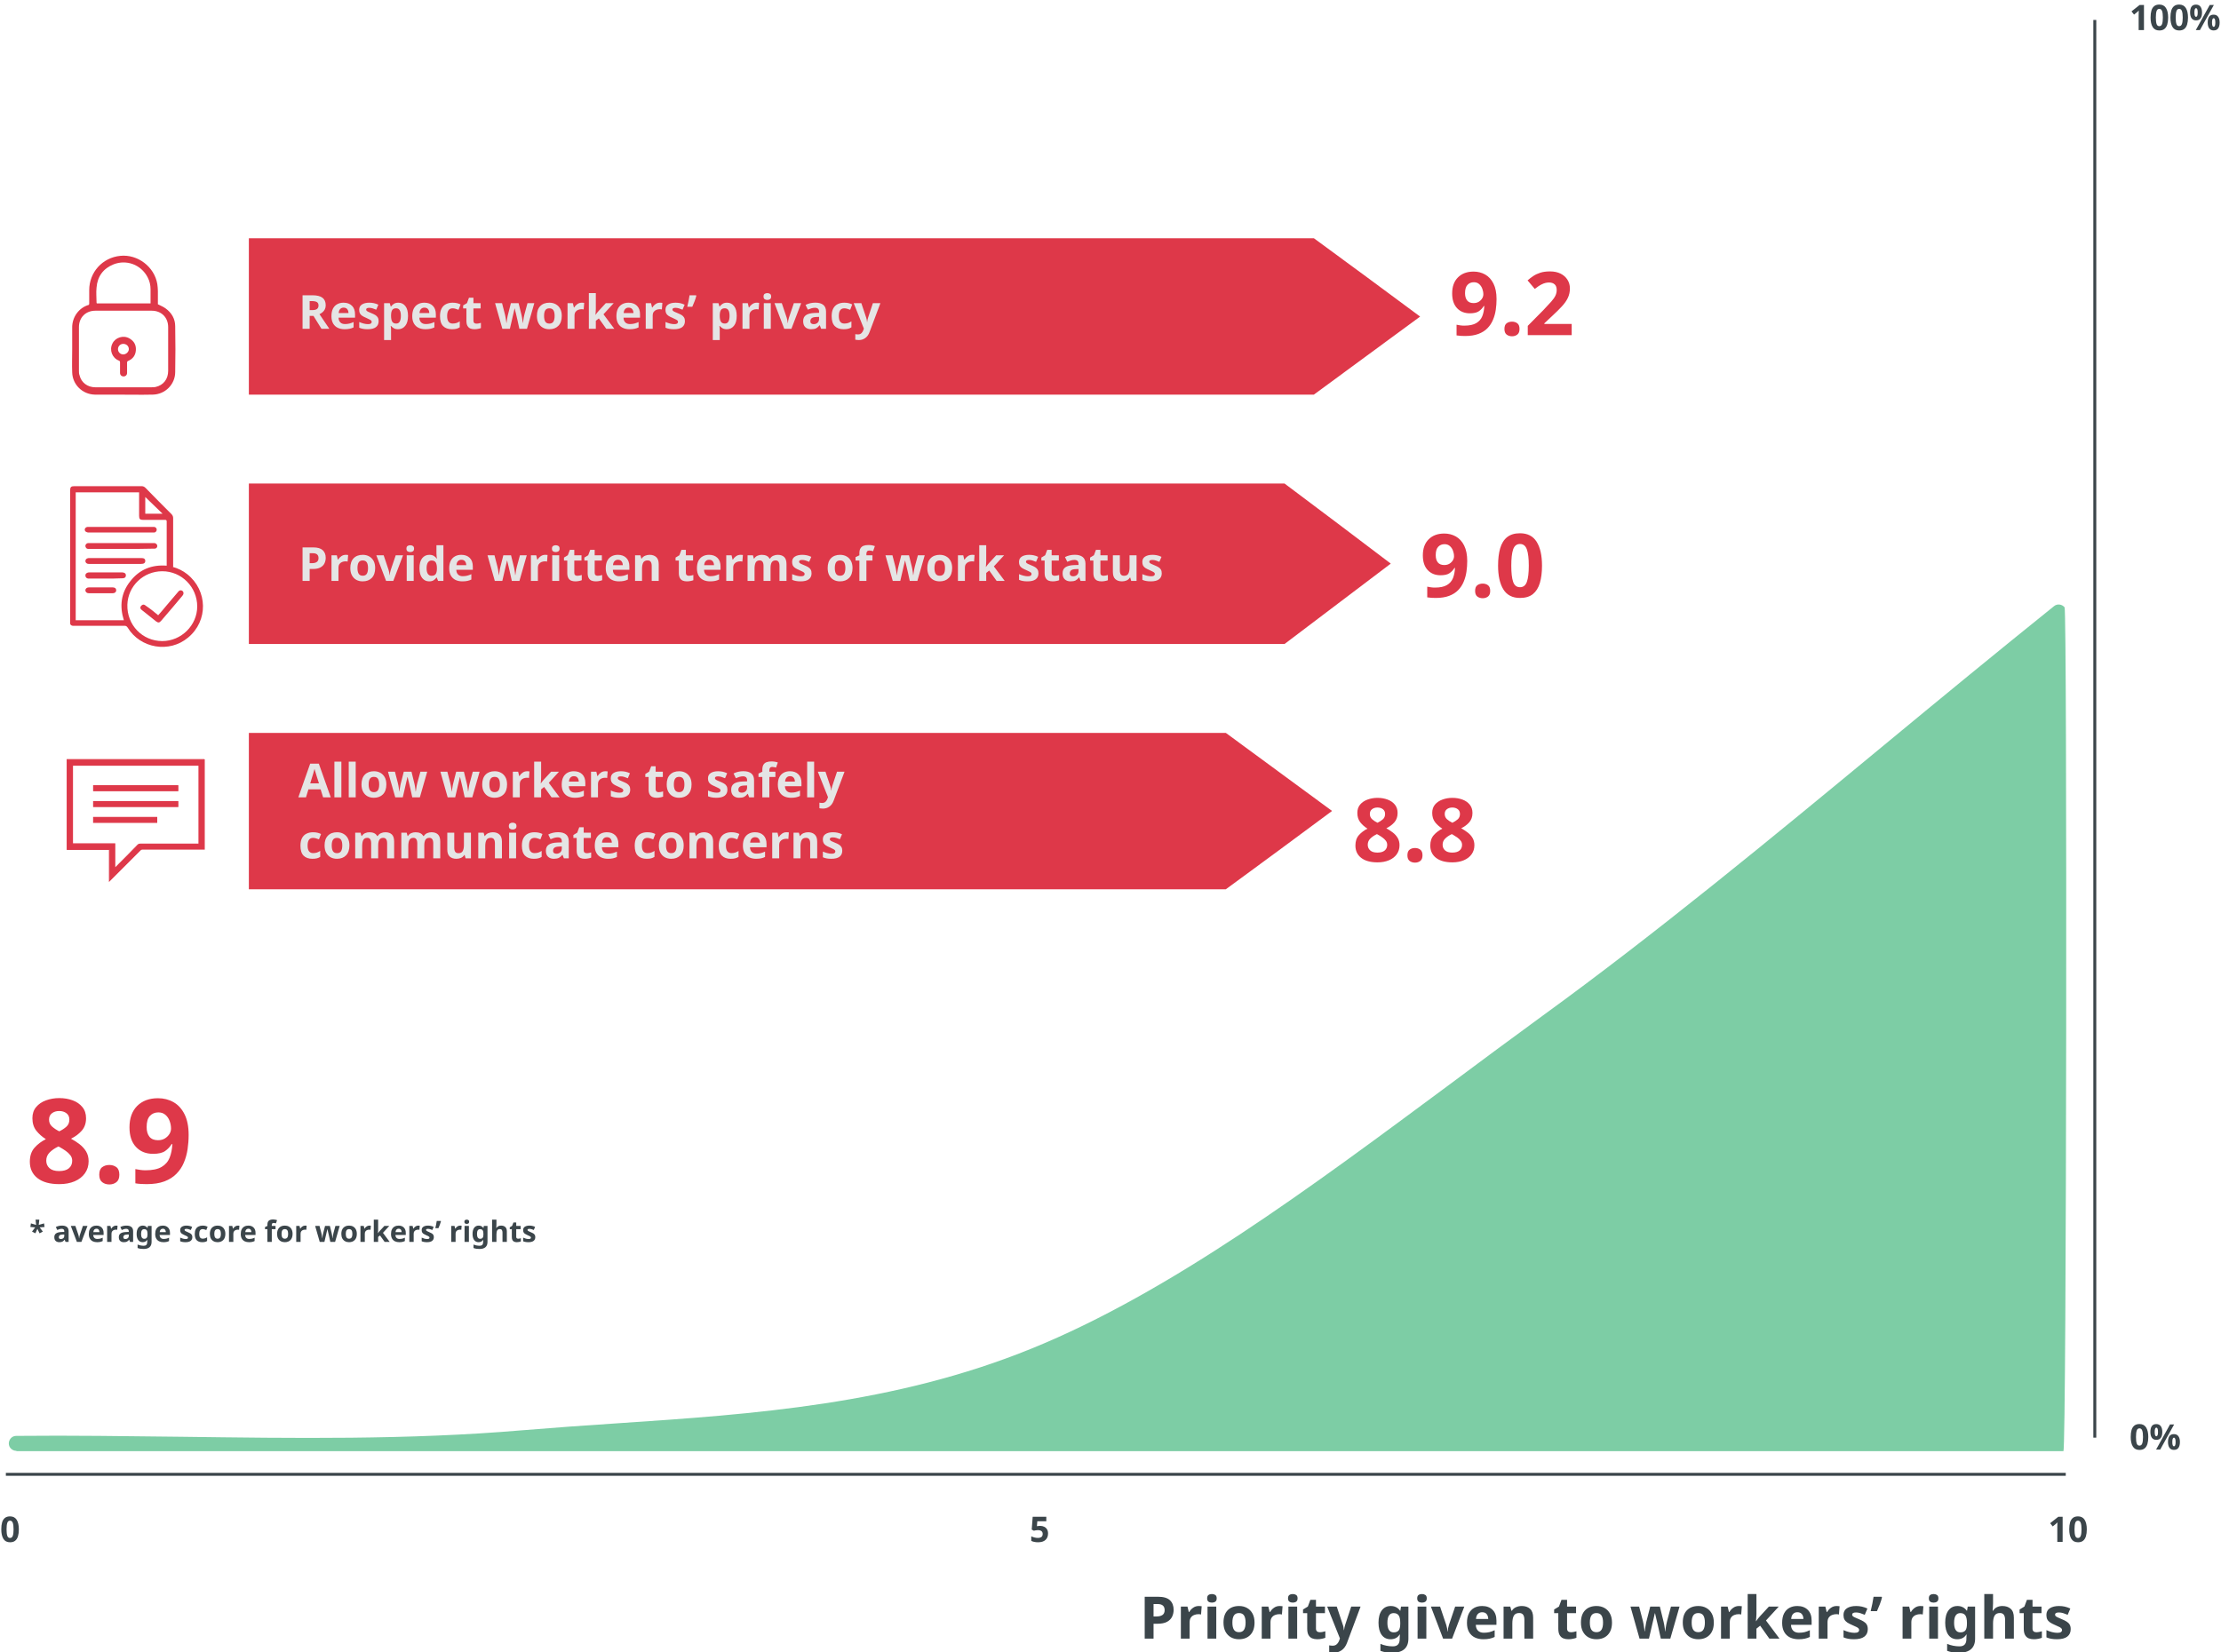
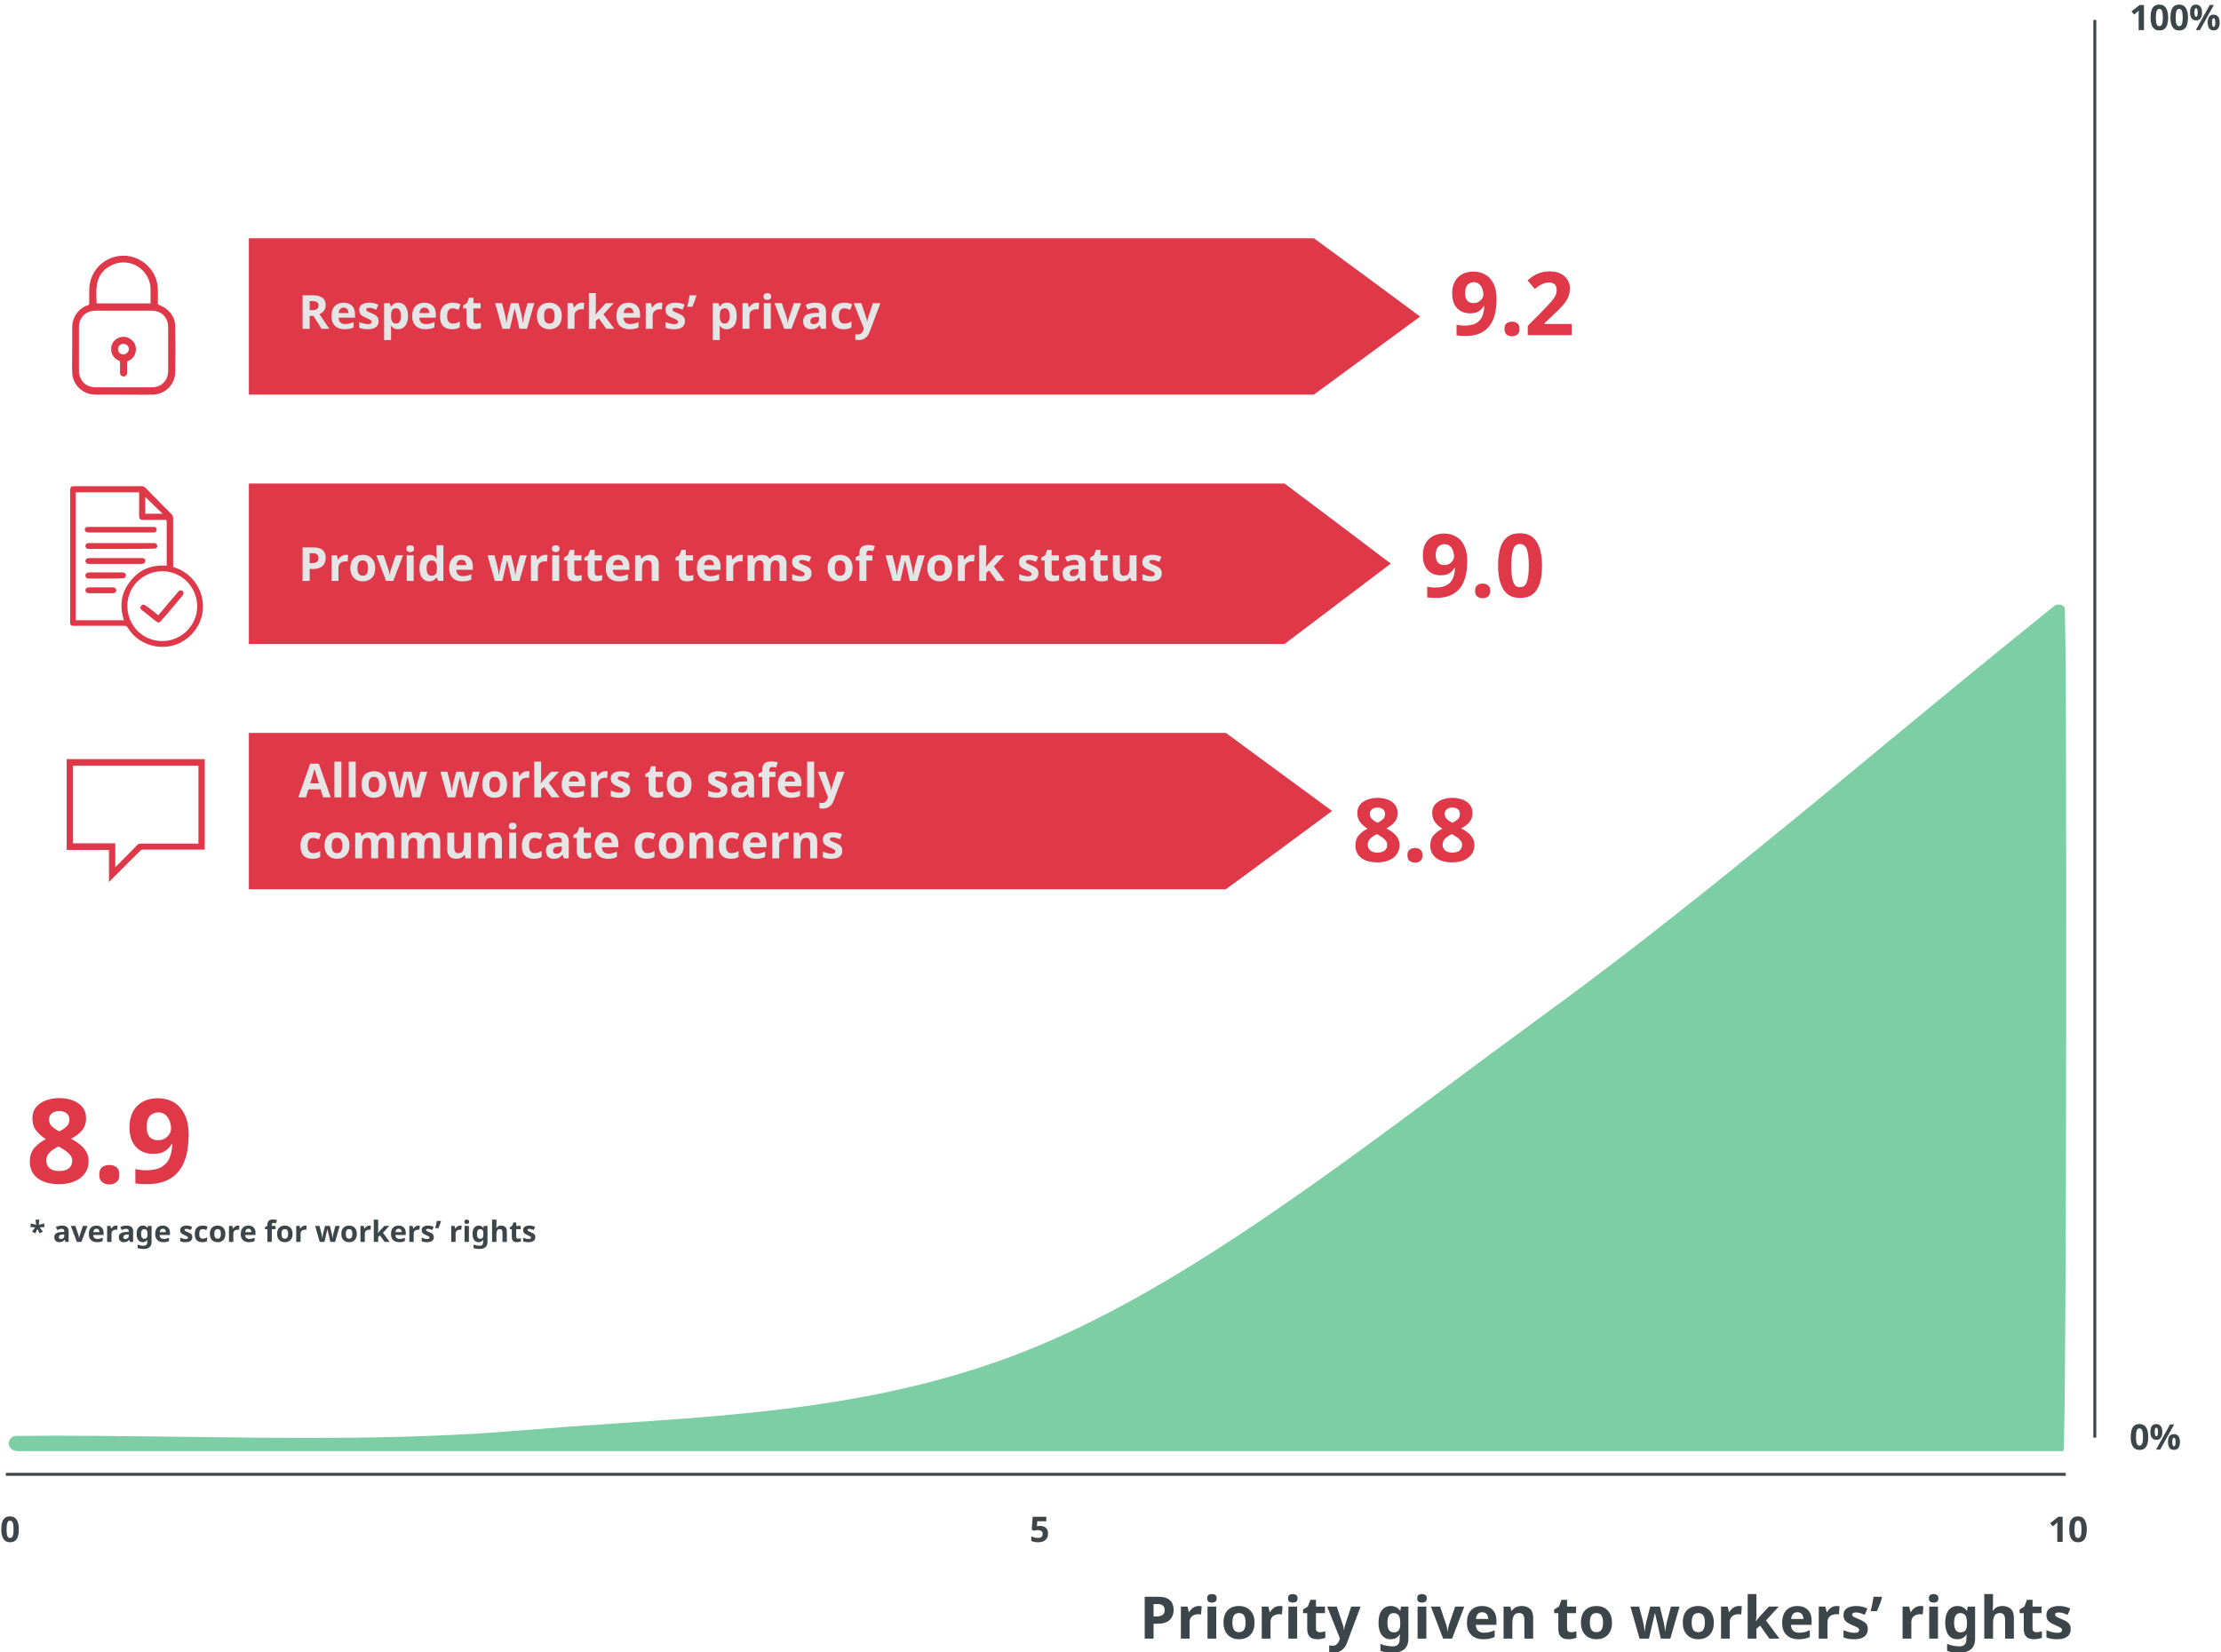
- <svg xmlns="http://www.w3.org/2000/svg" version="1.1" id="SVG_T2G3" x="0px" y="0px" viewBox="0 0 756.8 563" style="enable-background:new 0 0 756.8 563;" xml:space="preserve">
+ <svg xmlns="http://www.w3.org/2000/svg" version="1.1" id="SVG_T2G3" x="0px" y="0px" viewBox="0 0 756.8 563" data-viewBox="0 0 756.8 563" style="enable-background:new 0 0 756.8 563;" xml:space="preserve">
  <style type="text/css">
	#SVG_T2G3 .st0{fill:#3B454A;}
	#SVG_T2G3 .st1{font-family:'Raleway'; font-weight:600;}
	#SVG_T2G3 .st2{font-size:12px; letter-spacing:-.1px;}
	#SVG_T2G3 .st3{fill:none;stroke:#3B454A;}
	#SVG_T2G3 .st4{font-family:'Raleway'; font-weight:400;}
	#SVG_T2G3 .st5{fill:#DE3849; letter-spacing:-.1px;}
	#SVG_T2G3 .st6{fill:none;stroke:#DE3849;stroke-width:0.35;stroke-miterlimit:10;}
	#SVG_T2G3 .st7{fill:#E5E5E5;}
	#SVG_T2G3 .st8{font-size:16px;}
	#SVG_T2G3 .st9{font-size:30px;}
	#SVG_T2G3 .st10{font-size:40px;}
	#SVG_T2G3 .st11{font-size:10px;}
	#SVG_T2G3 .st12{font-size:20px;}
	#SVG_T2G3 .st13{fill:#7DCDA5;}
</style>
-   <polygon class="st5" points="465.8,94.5 447.7,81.2 84.8,81.2 84.8,134.5 447.7,134.5 465.8,121.2 483.9,107.9 " />
-   <polygon class="st5" points="455.8,178.4 437.7,164.8 84.8,164.8 84.8,219.5 437.7,219.5 455.8,205.8 473.9,192.1 " />
-   <polygon class="st5" points="435.8,263.1 417.7,249.8 84.8,249.8 84.8,303.1 417.7,303.1 435.8,289.8 453.9,276.4 " />
-   <path class="st5" d="M51.3,103.4c0-1.6,0-3.2,0-4.8c0-1.4-0.3-2.8-1-4.1c-2.3-4.4-7.3-6.1-11.6-4.4c-3.5,1.4-5.5,4.1-5.8,7.9  c-0.2,1.7,0,3.4,0,5.1c0,0.1,0,0.2,0.1,0.3H51.3z M42.1,132c3.1,0,6.3,0,9.4,0c0.5,0,1,0,1.5-0.1c2.7-0.6,4.3-2.7,4.3-5.5  c0-5,0-9.9,0-14.9c0-3.3-2.3-5.6-5.6-5.6c-6.4,0-12.8,0-19.2,0c-3.3,0-5.6,2.3-5.6,5.6c0,5,0,9.9,0,14.9c0,0.5,0,1,0.2,1.5  c0.6,2.5,2.7,4.1,5.4,4.1C35.7,132,38.9,132,42.1,132 M30.4,103.7c0-1.6,0-3.2,0-4.8c0-6.1,4.5-11.1,10.6-11.7  c5.9-0.6,11.6,3.7,12.6,9.6c0.1,0.8,0.2,1.6,0.2,2.4c0,1.5,0,3,0,4.5c0.9,0.5,1.8,0.8,2.6,1.4c2.1,1.5,3.3,3.6,3.3,6.1  c0.1,5.2,0.1,10.4,0,15.6c0,4.2-3.4,7.6-7.6,7.7c-4.3,0.1-8.6,0-12.8,0c-2.3,0-4.7,0-7,0c-4.2-0.1-7.6-3.4-7.7-7.6  c-0.1-2.6,0-5.2,0-7.8c0-2.4,0-4.9,0-7.3c-0.1-3.8,2.4-7,5.7-7.9C30.2,103.8,30.3,103.7,30.4,103.7" />
-   <path class="st5" d="M43.9,119c0-1-0.8-1.8-1.9-1.8c-1,0-1.8,0.8-1.8,1.8c0,1,0.8,1.8,1.8,1.8C43,120.8,43.9,119.9,43.9,119   M43.3,125.3c0,0.6,0,1.2,0,1.8c0,0.7-0.5,1.2-1.2,1.2c-0.7,0-1.2-0.5-1.2-1.2c0-1.2,0-2.4,0-3.6c0-0.3-0.1-0.5-0.4-0.6  c-2.3-0.9-3.3-3.6-2.2-5.8c1-2.1,3.8-3,5.9-1.7c1.5,0.9,2.2,2.2,2.1,3.9c-0.1,1.8-1,3-2.6,3.7c-0.3,0.1-0.4,0.3-0.4,0.6  C43.3,124.1,43.3,124.7,43.3,125.3L43.3,125.3z" />
-   <path class="st5" d="M24.7,287.6h14.4v8.2c0,0,0.1,0,0.1,0.1c0.1-0.1,0.2-0.2,0.3-0.3c2.5-2.5,5-5,7.5-7.6c0.2-0.2,0.5-0.3,0.8-0.3  c6.5,0,13,0,19.5,0h0.5v-26.9H24.7V287.6z M69.6,258.8v30.6H69c-6.8,0-13.6,0-20.4,0c-0.4,0-0.6,0.1-0.9,0.4c-3.3,3.3-6.7,6.7-10,10  c-0.1,0.1-0.2,0.2-0.4,0.4v-10.7H22.9v-30.6H69.6z" />
-   <path class="st6" d="M24.7,287.6h14.4v8.2c0,0,0.1,0,0.1,0.1c0.1-0.1,0.2-0.2,0.3-0.3c2.5-2.5,5-5,7.5-7.6c0.2-0.2,0.5-0.3,0.8-0.3  c6.5,0,13,0,19.5,0h0.5v-26.9H24.7V287.6z M69.6,258.8v30.6H69c-6.8,0-13.6,0-20.4,0c-0.4,0-0.6,0.1-0.9,0.4c-3.3,3.3-6.7,6.7-10,10  c-0.1,0.1-0.2,0.2-0.4,0.4v-10.7H22.9v-30.6H69.6z" />
-   <rect x="31.9" y="267.8" class="st5" width="28.7" height="1.7" />
-   <rect x="31.9" y="267.8" class="st6" width="28.7" height="1.7" />
-   <rect x="31.9" y="273.2" class="st5" width="28.7" height="1.7" />
-   <rect x="31.9" y="273.2" class="st6" width="28.7" height="1.7" />
-   <rect x="31.9" y="278.6" class="st5" width="21.5" height="1.7" />
-   <rect x="31.9" y="278.6" class="st6" width="21.5" height="1.7" />
-   <path class="st5" d="M49.5,175.1h5.9c-2-2-4-3.8-5.9-5.7V175.1z M55.3,194.7c-6.4,0-11.7,5-11.9,11.4c-0.2,6.9,5.1,12.4,11.9,12.4  c6.5,0,11.9-5.4,11.9-11.8C67.2,200.1,61.9,194.7,55.3,194.7 M56.8,192.8c0-0.2,0-0.2,0-0.3c0-4.9,0-9.9,0-14.8  c0-0.4-0.2-0.5-0.5-0.5c-2.5,0-5,0-7.5,0c-1.1,0-1.4-0.3-1.4-1.4c0-2.5,0-4.9,0-7.4c0-0.2,0-0.4,0-0.6H25.8v43.6h16.4  c-1.5-4.8-1-9.3,2.2-13.3C47.5,194.1,51.7,192.4,56.8,192.8 M58.8,193.2c1.8,0.5,3.5,1.3,5,2.5c7,5.6,7.2,15.9,0.3,21.6  c-6.4,5.4-16.3,3.7-20.6-3.4c-0.3-0.4-0.5-0.6-1-0.6c-5.7,0-11.4,0-17.1,0c-0.2,0-0.4,0-0.6,0c-0.6-0.1-0.9-0.4-0.9-0.9  c0-0.2,0-0.4,0-0.5c0-14.9,0-29.8,0-44.7c0-1.2,0.3-1.5,1.5-1.5c7.6,0,15.2,0,22.8,0c0.6,0,1,0.2,1.4,0.6c2.9,3,5.8,5.9,8.8,8.9  c0.4,0.4,0.6,0.8,0.6,1.4c0,5.3,0,10.7,0,16V193.2z" />
-   <path class="st5" d="M41.3,179.6c3.6,0,7.2,0,10.7,0c0.2,0,0.4,0,0.6,0c0.5,0.1,0.8,0.5,0.8,0.9c0,0.5-0.3,0.9-0.8,1  c-0.1,0-0.2,0-0.4,0c-7.4,0-14.7,0-22.1,0c-0.3,0-0.8-0.2-1-0.4c-0.5-0.6-0.1-1.4,0.7-1.5c0.2,0,0.4,0,0.6,0  C34.1,179.6,37.7,179.6,41.3,179.6" />
-   <path class="st5" d="M41.3,187.1c-3.7,0-7.3,0-11,0c-0.5,0-0.9-0.1-1.1-0.6c-0.3-0.6,0.1-1.3,0.8-1.4c0.2,0,0.4,0,0.6,0  c7.2,0,14.3,0,21.5,0c0.2,0,0.4,0,0.6,0c0.5,0.1,0.9,0.5,0.9,1c0,0.5-0.4,0.9-0.9,0.9c-0.2,0-0.4,0-0.6,0  C48.4,187.1,44.9,187.1,41.3,187.1" />
-   <path class="st5" d="M39.3,192.2c-3,0-5.9,0-8.9,0c-0.2,0-0.5,0-0.7-0.1c-0.4-0.2-0.6-0.5-0.6-0.9c0-0.4,0.3-0.8,0.7-0.9  c0.2-0.1,0.5-0.1,0.7-0.1c5.9,0,11.7,0,17.6,0c1,0,1.4,0.3,1.4,1c0,0.7-0.5,1-1.4,1C45.1,192.2,42.2,192.2,39.3,192.2" />
-   <path class="st5" d="M35.9,197.2c-1.8,0-3.7,0-5.5,0c-0.2,0-0.5,0-0.7-0.1c-0.4-0.2-0.6-0.5-0.6-1c0-0.4,0.2-0.7,0.7-0.9  c0.2-0.1,0.4-0.1,0.6-0.1c3.7,0,7.5,0,11.2,0c0.2,0,0.4,0,0.6,0.1c0.5,0.1,0.7,0.5,0.7,0.9c0,0.4-0.2,0.8-0.6,0.9  c-0.2,0.1-0.5,0.1-0.7,0.1C39.6,197.2,37.8,197.2,35.9,197.2" />
-   <path class="st5" d="M34.4,200.2c1.3,0,2.6,0,4,0c0.8,0,1.2,0.4,1.2,1c0,0.6-0.5,1-1.2,1c-2.7,0-5.4,0-8.1,0c-0.7,0-1.2-0.4-1.2-1  c0-0.6,0.5-1,1.2-1C31.7,200.2,33,200.2,34.4,200.2" />
-   <path class="st5" d="M53.9,209.7c1-1.1,1.9-2.2,2.9-3.4c1.3-1.6,2.7-3.1,4-4.7c0.3-0.4,0.8-0.5,1.2-0.3c0.4,0.2,0.6,0.6,0.5,1.1  c0,0.2-0.2,0.4-0.3,0.6c-2.4,2.9-4.8,5.7-7.3,8.6c-0.6,0.7-1,0.7-1.7,0.2c-1.6-1.3-3.3-2.6-4.9-3.9c-0.4-0.3-0.6-0.7-0.4-1.1  c0.1-0.3,0.5-0.6,0.8-0.7c0.3-0.1,0.7,0.1,0.9,0.3C51.1,207.4,52.5,208.5,53.9,209.7" />
-   <path class="st13" d="M5.6,494.5L5.6,494.5c-1.4,0-2.6-1.1-2.6-2.5c0-1.4,1.1-2.6,2.5-2.6c19.4-0.2,37.1,0.1,56.2,0.3  c38.1,0.5,77.4,1.1,116.1-2.2c10.9-0.9,22-1.7,32.7-2.4c46.3-3.1,94.2-6.4,141.1-25.5c47-19.1,94.9-54.8,141.3-89.2  c10.7-8,21.8-16.2,32.6-24.1c38.7-28.1,78.1-60.6,116.2-92.1c19.1-15.8,38.8-32,58.2-47.6c1.1-0.9,2.7-0.7,3.6,0.4  c0.9,1.1,0.7,286.7-0.4,287.6H5.6z" />
-   <text transform="matrix(1 0 0 1 101.6582 112.0576)">
-     <tspan x="0" y="0" class="st7 st1 st8">Respect workers’ privacy</tspan>
-   </text>
-   <text transform="matrix(1 0 0 1 493.8662 114.2241)" class="st5 st1 st9">9.2</text>
-   <text transform="matrix(1 0 0 1 101.6582 197.9937)">
-     <tspan x="0" y="0" class="st7 st1 st8">Provide written terms of work status</tspan>
-   </text>
-   <text transform="matrix(1 0 0 1 483.876 203.5039)" class="st5 st1 st9">9.0</text>
-   <text transform="matrix(1 0 0 1 101.6582 271.7539)">
-     <tspan x="0" y="0" class="st7 st1 st8">Allow workers to safely</tspan>
-     <tspan x="0" y="1.3em" class="st7 st1 st8">communicate concerns</tspan>
-   </text>
-   <text transform="matrix(1 0 0 1 460.8066 293.624)" class="st5 st1 st9">8.8</text>
-   <text transform="matrix(1 0 0 1 8.7598 403.1875)" class="st5 st1 st10">8.9</text>
-   <text transform="matrix(1 0 0 1 10.0352 423.2871)">
-     <tspan x="0" y="0" class="st0 st1 st11">* average score for workers’ rights</tspan>
-   </text>
-   <text transform="matrix(1 0 0 1 388.2568 558.5078)">
-     <tspan x="0" y="0" class="st0 st1 st12">Priority given to workers’ rights</tspan>
-   </text>
-   <text transform="matrix(1 0 0 1 0 525.5352)" class="st0 st1 st2">0</text>
-   <text transform="matrix(1 0 0 1 350.8076 525.5352)" class="st0 st1 st2">5</text>
-   <text transform="matrix(1 0 0 1 697.8838 525.5352)" class="st0 st1 st2">10</text>
-   <line class="st3" x1="2" y1="502.5" x2="703.9" y2="502.5" />
-   <line class="st3" x1="713.8" y1="490" x2="713.8" y2="6.8" />
-   <text transform="matrix(1 0 0 1 725.5996 10.2598)" class="st0 st1 st2">100%</text>
-   <text transform="matrix(1 0 0 1 725.5996 494.0635)" class="st0 st1 st2">0%</text>
+   <g class="anim6-1">
+     <polygon class="st5" points="465.8,94.5 447.7,81.2 84.8,81.2 84.8,134.5 447.7,134.5 465.8,121.2 483.9,107.9 " />
+   </g>
+   <g class="anim7-1">
+     <polygon class="st5" points="455.8,178.4 437.7,164.8 84.8,164.8 84.8,219.5 437.7,219.5 455.8,205.8 473.9,192.1 " />
+   </g>
+   <g class="anim8-1">
+     <polygon class="st5" points="435.8,263.1 417.7,249.8 84.8,249.8 84.8,303.1 417.7,303.1 435.8,289.8 453.9,276.4 " />
+   </g>
+   <g class="anim6">
+     <path class="st5" d="M51.3,103.4c0-1.6,0-3.2,0-4.8c0-1.4-0.3-2.8-1-4.1c-2.3-4.4-7.3-6.1-11.6-4.4c-3.5,1.4-5.5,4.1-5.8,7.9   c-0.2,1.7,0,3.4,0,5.1c0,0.1,0,0.2,0.1,0.3H51.3z M42.1,132c3.1,0,6.3,0,9.4,0c0.5,0,1,0,1.5-0.1c2.7-0.6,4.3-2.7,4.3-5.5   c0-5,0-9.9,0-14.9c0-3.3-2.3-5.6-5.6-5.6c-6.4,0-12.8,0-19.2,0c-3.3,0-5.6,2.3-5.6,5.6c0,5,0,9.9,0,14.9c0,0.5,0,1,0.2,1.5   c0.6,2.5,2.7,4.1,5.4,4.1C35.7,132,38.9,132,42.1,132 M30.4,103.7c0-1.6,0-3.2,0-4.8c0-6.1,4.5-11.1,10.6-11.7   c5.9-0.6,11.6,3.7,12.6,9.6c0.1,0.8,0.2,1.6,0.2,2.4c0,1.5,0,3,0,4.5c0.9,0.5,1.8,0.8,2.6,1.4c2.1,1.5,3.3,3.6,3.3,6.1   c0.1,5.2,0.1,10.4,0,15.6c0,4.2-3.4,7.6-7.6,7.7c-4.3,0.1-8.6,0-12.8,0c-2.3,0-4.7,0-7,0c-4.2-0.1-7.6-3.4-7.7-7.6   c-0.1-2.6,0-5.2,0-7.8c0-2.4,0-4.9,0-7.3c-0.1-3.8,2.4-7,5.7-7.9C30.2,103.8,30.3,103.7,30.4,103.7" />
+     <path class="st5" d="M43.9,119c0-1-0.8-1.8-1.9-1.8c-1,0-1.8,0.8-1.8,1.8c0,1,0.8,1.8,1.8,1.8C43,120.8,43.9,119.9,43.9,119   M43.3,125.3c0,0.6,0,1.2,0,1.8c0,0.7-0.5,1.2-1.2,1.2c-0.7,0-1.2-0.5-1.2-1.2c0-1.2,0-2.4,0-3.6c0-0.3-0.1-0.5-0.4-0.6   c-2.3-0.9-3.3-3.6-2.2-5.8c1-2.1,3.8-3,5.9-1.7c1.5,0.9,2.2,2.2,2.1,3.9c-0.1,1.8-1,3-2.6,3.7c-0.3,0.1-0.4,0.3-0.4,0.6   C43.3,124.1,43.3,124.7,43.3,125.3L43.3,125.3z" />
+   </g>
+   <g class="anim7">
+     <path class="st5" d="M24.7,287.6h14.4v8.2c0,0,0.1,0,0.1,0.1c0.1-0.1,0.2-0.2,0.3-0.3c2.5-2.5,5-5,7.5-7.6c0.2-0.2,0.5-0.3,0.8-0.3   c6.5,0,13,0,19.5,0h0.5v-26.9H24.7V287.6z M69.6,258.8v30.6H69c-6.8,0-13.6,0-20.4,0c-0.4,0-0.6,0.1-0.9,0.4c-3.3,3.3-6.7,6.7-10,10   c-0.1,0.1-0.2,0.2-0.4,0.4v-10.7H22.9v-30.6H69.6z" />
+     <path class="st6" d="M24.7,287.6h14.4v8.2c0,0,0.1,0,0.1,0.1c0.1-0.1,0.2-0.2,0.3-0.3c2.5-2.5,5-5,7.5-7.6c0.2-0.2,0.5-0.3,0.8-0.3   c6.5,0,13,0,19.5,0h0.5v-26.9H24.7V287.6z M69.6,258.8v30.6H69c-6.8,0-13.6,0-20.4,0c-0.4,0-0.6,0.1-0.9,0.4c-3.3,3.3-6.7,6.7-10,10   c-0.1,0.1-0.2,0.2-0.4,0.4v-10.7H22.9v-30.6H69.6z" />
+   </g>
+   <g class="anim8">
+     <path class="st5" d="M49.5,175.1h5.9c-2-2-4-3.8-5.9-5.7V175.1z M55.3,194.7c-6.4,0-11.7,5-11.9,11.4c-0.2,6.9,5.1,12.4,11.9,12.4   c6.5,0,11.9-5.4,11.9-11.8C67.2,200.1,61.9,194.7,55.3,194.7 M56.8,192.8c0-0.2,0-0.2,0-0.3c0-4.9,0-9.9,0-14.8   c0-0.4-0.2-0.5-0.5-0.5c-2.5,0-5,0-7.5,0c-1.1,0-1.4-0.3-1.4-1.4c0-2.5,0-4.9,0-7.4c0-0.2,0-0.4,0-0.6H25.8v43.6h16.4   c-1.5-4.8-1-9.3,2.2-13.3C47.5,194.1,51.7,192.4,56.8,192.8 M58.8,193.2c1.8,0.5,3.5,1.3,5,2.5c7,5.6,7.2,15.9,0.3,21.6   c-6.4,5.4-16.3,3.7-20.6-3.4c-0.3-0.4-0.5-0.6-1-0.6c-5.7,0-11.4,0-17.1,0c-0.2,0-0.4,0-0.6,0c-0.6-0.1-0.9-0.4-0.9-0.9   c0-0.2,0-0.4,0-0.5c0-14.9,0-29.8,0-44.7c0-1.2,0.3-1.5,1.5-1.5c7.6,0,15.2,0,22.8,0c0.6,0,1,0.2,1.4,0.6c2.9,3,5.8,5.9,8.8,8.9   c0.4,0.4,0.6,0.8,0.6,1.4c0,5.3,0,10.7,0,16V193.2z" />
+     <path class="st5" d="M41.3,179.6c3.6,0,7.2,0,10.7,0c0.2,0,0.4,0,0.6,0c0.5,0.1,0.8,0.5,0.8,0.9c0,0.5-0.3,0.9-0.8,1   c-0.1,0-0.2,0-0.4,0c-7.4,0-14.7,0-22.1,0c-0.3,0-0.8-0.2-1-0.4c-0.5-0.6-0.1-1.4,0.7-1.5c0.2,0,0.4,0,0.6,0   C34.1,179.6,37.7,179.6,41.3,179.6" />
+     <path class="st5" d="M41.3,187.1c-3.7,0-7.3,0-11,0c-0.5,0-0.9-0.1-1.1-0.6c-0.3-0.6,0.1-1.3,0.8-1.4c0.2,0,0.4,0,0.6,0   c7.2,0,14.3,0,21.5,0c0.2,0,0.4,0,0.6,0c0.5,0.1,0.9,0.5,0.9,1c0,0.5-0.4,0.9-0.9,0.9c-0.2,0-0.4,0-0.6,0   C48.4,187.1,44.9,187.1,41.3,187.1" />
+     <path class="st5" d="M39.3,192.2c-3,0-5.9,0-8.9,0c-0.2,0-0.5,0-0.7-0.1c-0.4-0.2-0.6-0.5-0.6-0.9c0-0.4,0.3-0.8,0.7-0.9   c0.2-0.1,0.5-0.1,0.7-0.1c5.9,0,11.7,0,17.6,0c1,0,1.4,0.3,1.4,1c0,0.7-0.5,1-1.4,1C45.1,192.2,42.2,192.2,39.3,192.2" />
+     <path class="st5" d="M35.9,197.2c-1.8,0-3.7,0-5.5,0c-0.2,0-0.5,0-0.7-0.1c-0.4-0.2-0.6-0.5-0.6-1c0-0.4,0.2-0.7,0.7-0.9   c0.2-0.1,0.4-0.1,0.6-0.1c3.7,0,7.5,0,11.2,0c0.2,0,0.4,0,0.6,0.1c0.5,0.1,0.7,0.5,0.7,0.9c0,0.4-0.2,0.8-0.6,0.9   c-0.2,0.1-0.5,0.1-0.7,0.1C39.6,197.2,37.8,197.2,35.9,197.2" />
+     <path class="st5" d="M34.4,200.2c1.3,0,2.6,0,4,0c0.8,0,1.2,0.4,1.2,1c0,0.6-0.5,1-1.2,1c-2.7,0-5.4,0-8.1,0c-0.7,0-1.2-0.4-1.2-1   c0-0.6,0.5-1,1.2-1C31.7,200.2,33,200.2,34.4,200.2" />
+     <path class="st5" d="M53.9,209.7c1-1.1,1.9-2.2,2.9-3.4c1.3-1.6,2.7-3.1,4-4.7c0.3-0.4,0.8-0.5,1.2-0.3c0.4,0.2,0.6,0.6,0.5,1.1   c0,0.2-0.2,0.4-0.3,0.6c-2.4,2.9-4.8,5.7-7.3,8.6c-0.6,0.7-1,0.7-1.7,0.2c-1.6-1.3-3.3-2.6-4.9-3.9c-0.4-0.3-0.6-0.7-0.4-1.1   c0.1-0.3,0.5-0.6,0.8-0.7c0.3-0.1,0.7,0.1,0.9,0.3C51.1,207.4,52.5,208.5,53.9,209.7" />
+   </g>
+   <g class="anim5">
+     <path class="st13" d="M5.6,494.5L5.6,494.5c-1.4,0-2.6-1.1-2.6-2.5c0-1.4,1.1-2.6,2.5-2.6c19.4-0.2,37.1,0.1,56.2,0.3   c38.1,0.5,77.4,1.1,116.1-2.2c10.9-0.9,22-1.7,32.7-2.4c46.3-3.1,94.2-6.4,141.1-25.5c47-19.1,94.9-54.8,141.3-89.2   c10.7-8,21.8-16.2,32.6-24.1c38.7-28.1,78.1-60.6,116.2-92.1c19.1-15.8,38.8-32,58.2-47.6c1.1-0.9,2.7-0.7,3.6,0.4   c0.9,1.1,0.7,286.7-0.4,287.6H5.6z" />
+   </g>
+   <g class="anim2">
+     <line class="st3" x1="2" y1="502.5" x2="703.9" y2="502.5" />
+   </g>
+   <g class="anim3">
+     <line class="st3" x1="713.8" y1="490" x2="713.8" y2="6.8" />
+   </g>
+   <g class="anim6-2">
+     <text transform="matrix(1 0 0 1 101.6582 112.0576)">
+       <tspan x="0" y="0" class="st7 st1 st8">Respect workers’ privacy</tspan>
+     </text>
+     <text transform="matrix(1 0 0 1 493.8662 114.2241)" class="st5 st1 st9">9.2</text>
+   </g>
+   <g class="anim7-2">
+     <text transform="matrix(1 0 0 1 101.6582 197.9937)">
+       <tspan x="0" y="0" class="st7 st1 st8">Provide written terms of work status</tspan>
+     </text>
+     <text transform="matrix(1 0 0 1 483.876 203.5039)" class="st5 st1 st9">9.0</text>
+   </g>
+   <g class="anim8-2">
+     <text transform="matrix(1 0 0 1 101.6582 271.7539)">
+       <tspan x="0" y="0" class="st7 st1 st8">Allow workers to safely</tspan>
+       <tspan x="0" y="1.3em" class="st7 st1 st8">communicate concerns</tspan>
+     </text>
+     <text transform="matrix(1 0 0 1 460.8066 293.624)" class="st5 st1 st9">8.8</text>
+   </g>
+   <g class="anim10">
+     <text transform="matrix(1 0 0 1 8.7598 403.1875)" class="st5 st1 st10">8.9</text>
+     <text transform="matrix(1 0 0 1 10.0352 423.2871)">
+       <tspan x="0" y="0" class="st0 st1 st11">* average score for workers’ rights</tspan>
+     </text>
+   </g>
+   <g class="anim4">
+     <text transform="matrix(1 0 0 1 0 525.5352)" class="st0 st1 st2">0</text>
+     <text transform="matrix(1 0 0 1 350.8076 525.5352)" class="st0 st1 st2">5</text>
+     <text transform="matrix(1 0 0 1 697.8838 525.5352)" class="st0 st1 st2">10</text>
+     <text transform="matrix(1 0 0 1 725.5996 10.2598)" class="st0 st1 st2">100%</text>
+     <text transform="matrix(1 0 0 1 725.5996 494.0635)" class="st0 st1 st2">0%</text>
+   </g>
+   <g class="anim1">
+     <text transform="matrix(1 0 0 1 388.2568 558.5078)">
+       <tspan x="0" y="0" class="st0 st1 st12">Priority given to workers’ rights</tspan>
+     </text>
+   </g>
</svg>
